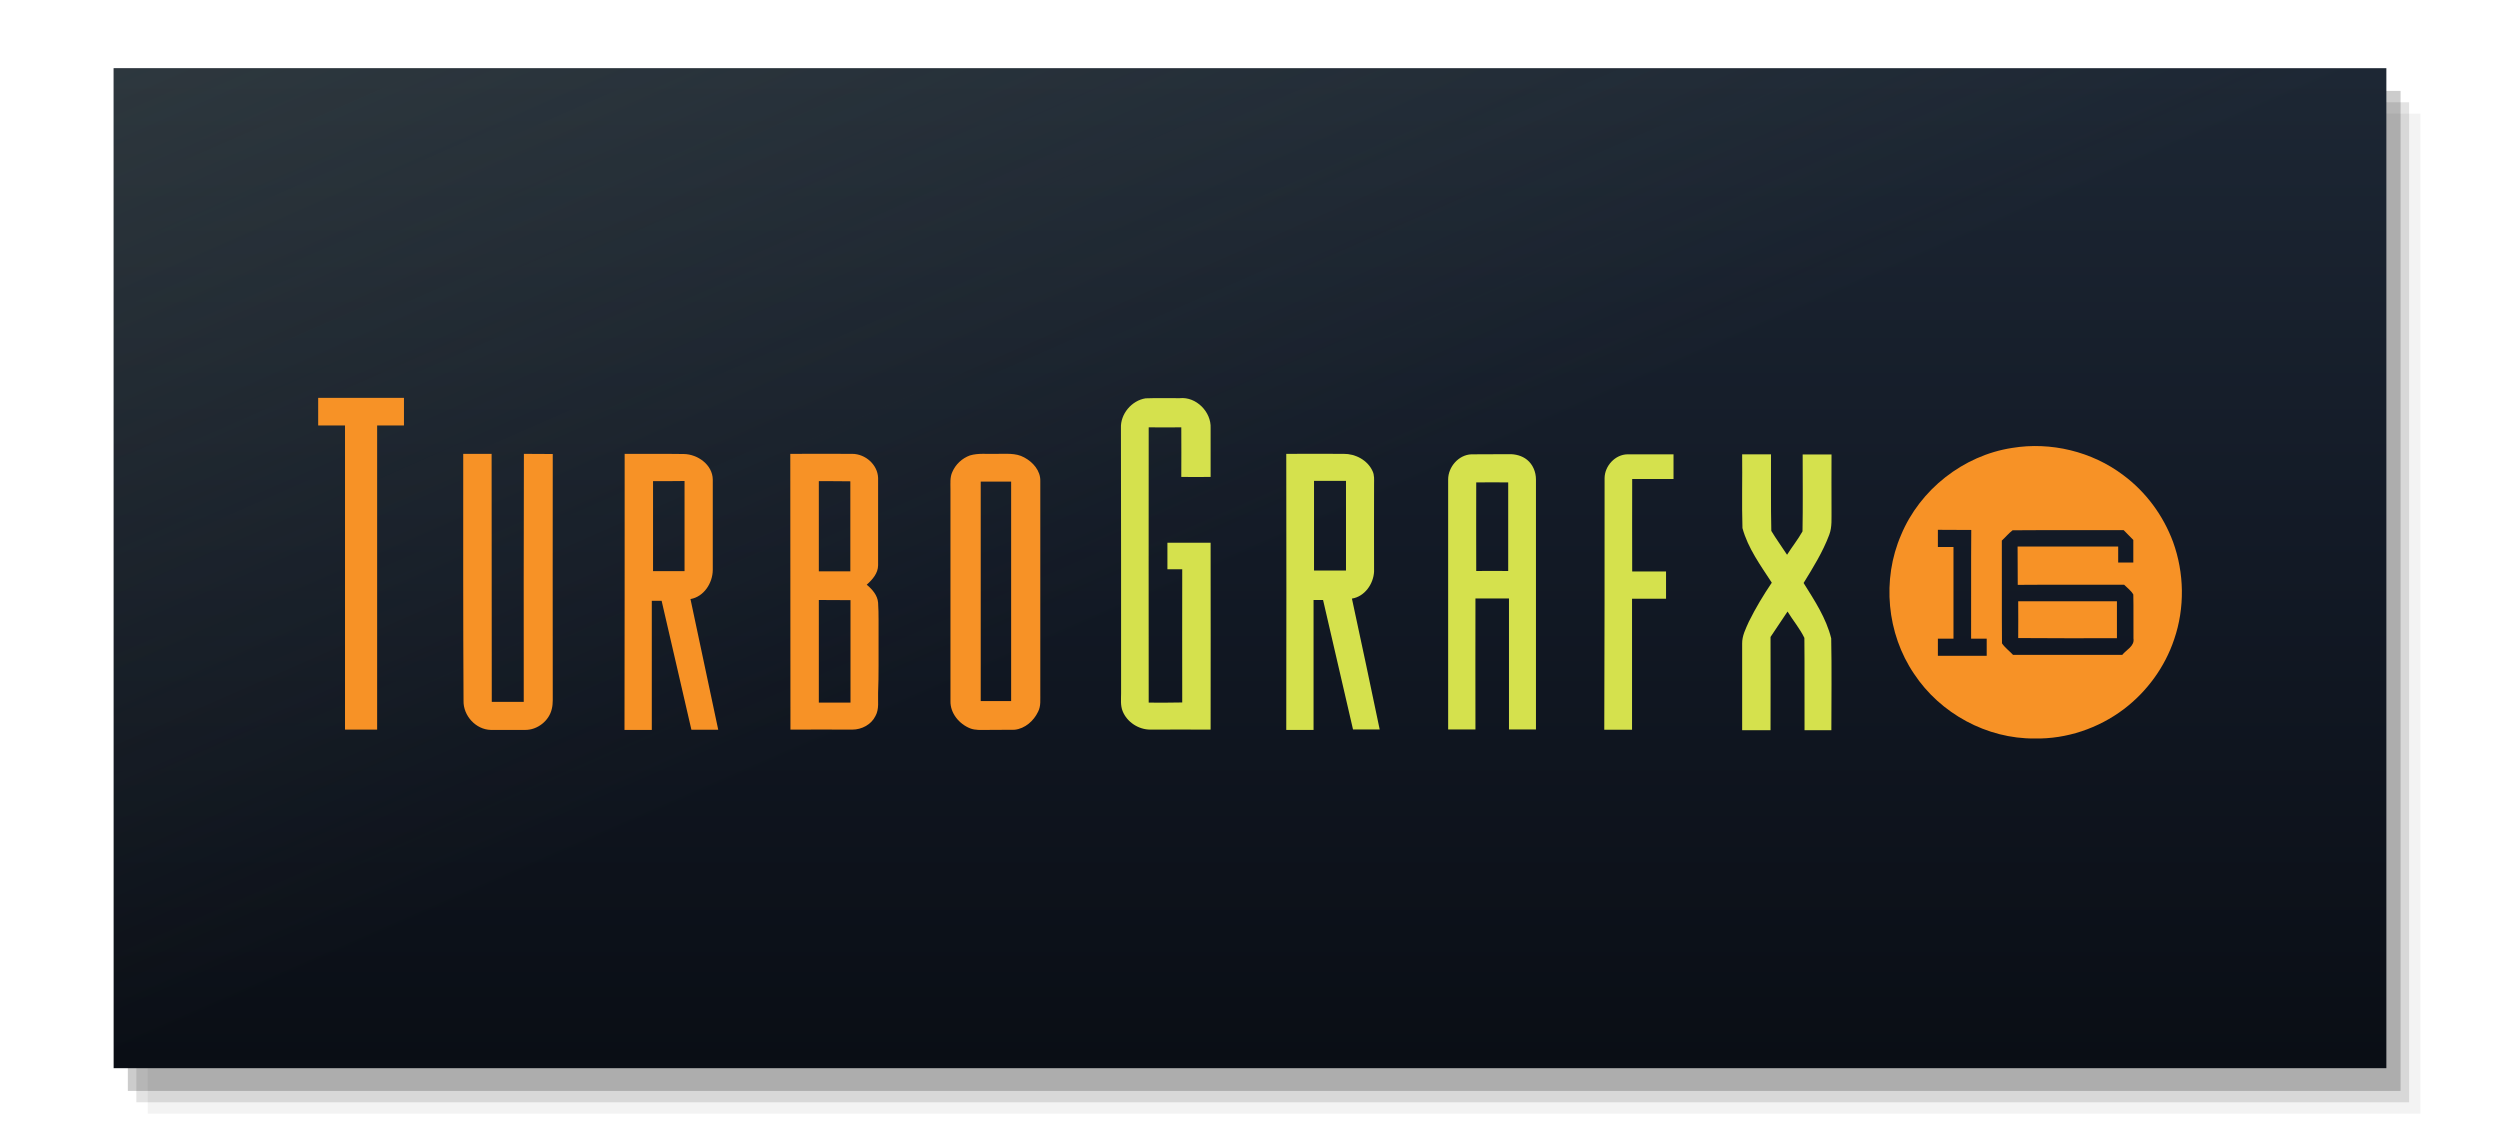
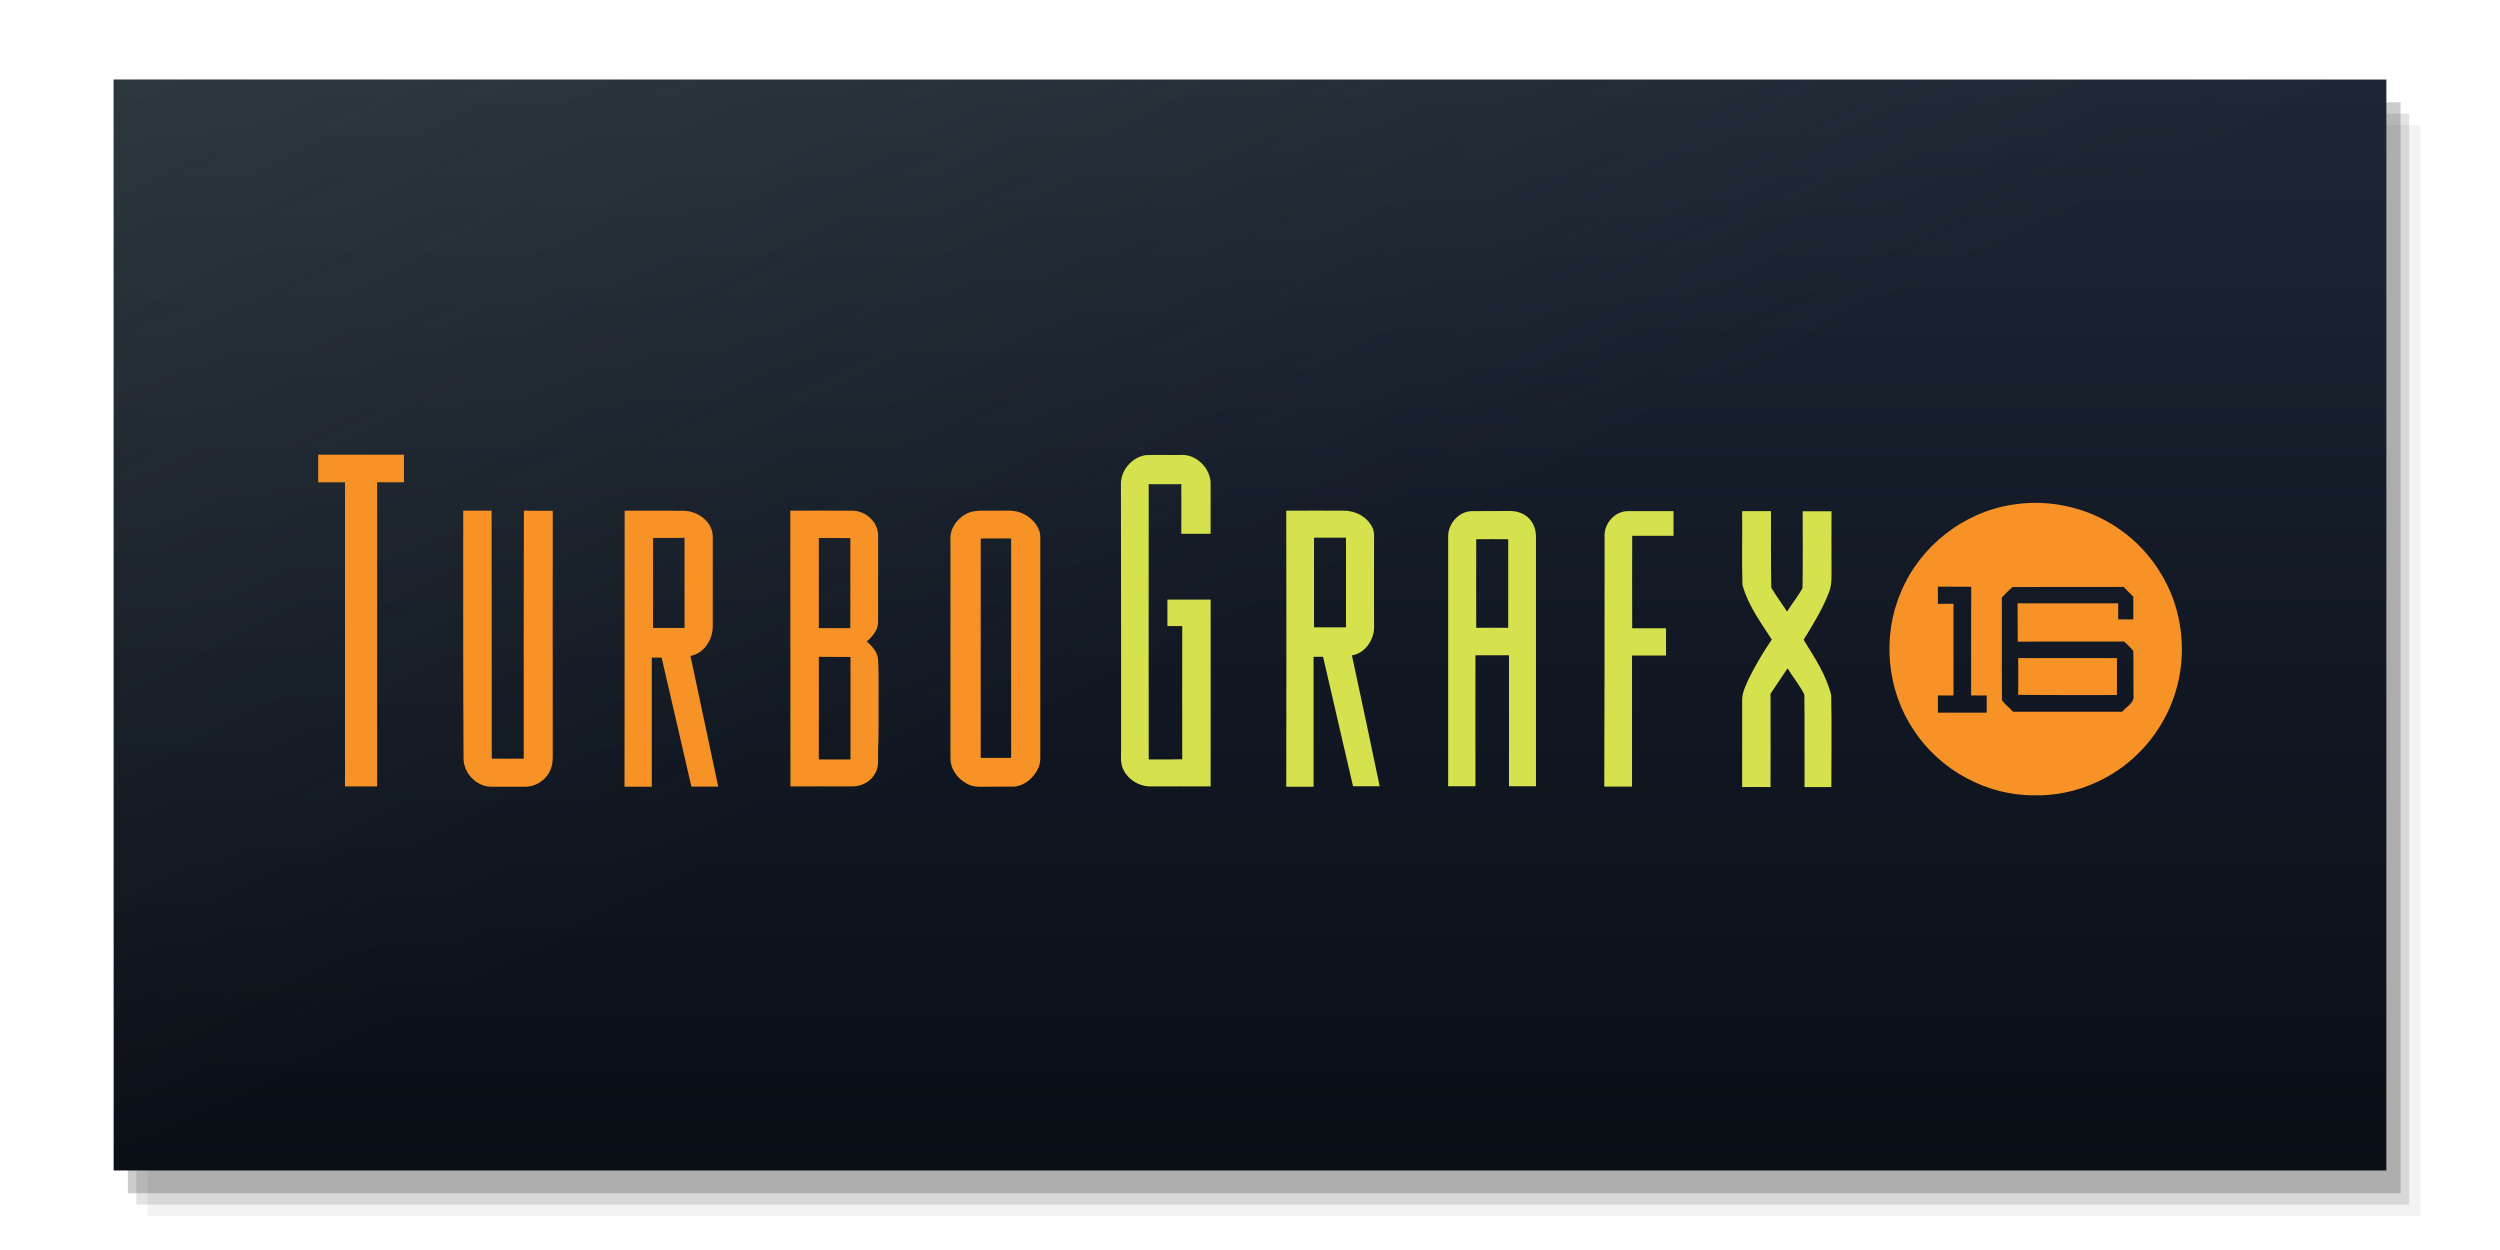
- <svg xmlns="http://www.w3.org/2000/svg" viewBox="0 0 440 200" preserveAspectRatio="xMidYMid meet">
+ <svg xmlns="http://www.w3.org/2000/svg" viewBox="0 0 440 220" preserveAspectRatio="xMidYMid meet">
  <defs>
    <linearGradient id="capBase" x1="0" y1="0" x2="0" y2="1">
      <stop offset="0" stop-color="#1d2734" />
      <stop offset="0.5" stop-color="#121925" />
      <stop offset="1" stop-color="#0a0e15" />
    </linearGradient>
    <linearGradient id="capBloom" x1="0" y1="0" x2="1" y2="1">
      <stop offset="0" stop-color="#5B6559" stop-opacity="0.26" />
      <stop offset="0.5" stop-color="#5B6559" stop-opacity="0" />
    </linearGradient>
  </defs>
-   <rect x="26.0" y="20.0" width="400" height="176" fill="#000000" fill-opacity="0.05" />
-   <rect x="24.0" y="18.0" width="400" height="176" fill="#000000" fill-opacity="0.11" />
-   <rect x="22.5" y="16.0" width="400" height="176" fill="#000000" fill-opacity="0.2" />
-   <rect x="20" y="12" width="400" height="176" fill="url(#capBase)" />
-   <rect x="20" y="12" width="400" height="176" fill="url(#capBloom)" />
-   <g transform="translate(-46.526 -8.922) scale(0.2745)">
+   <rect x="26.0" y="22.0" width="400" height="192" fill="#000000" fill-opacity="0.05" />
+   <rect x="24.0" y="20.0" width="400" height="192" fill="#000000" fill-opacity="0.11" />
+   <rect x="22.5" y="18.0" width="400" height="192" fill="#000000" fill-opacity="0.2" />
+   <rect x="20" y="14" width="400" height="192" fill="url(#capBase)" />
+   <rect x="20" y="14" width="400" height="192" fill="url(#capBloom)" />
+   <g transform="translate(-46.526 1.078) scale(0.2745)">
    <g>
      <g>
        <g>
          <path fill="#F79226" d="M1459.6,319.7c24.8-4.1,51.2,2.3,71.2,17.4c14.6,10.8,25.7,25.9,32,42.9c7.2,19.9,7.6,42.3,0.7,62.4     c-5.9,17.7-17.4,33.5-32.3,44.8c-16.3,12.3-36.7,19.2-57.1,18.8c-30.6,0.3-60.6-16-77.4-41.5c-17.5-25.8-20.7-60.4-8.3-89     C1400.5,346.4,1428.3,324.5,1459.6,319.7z M1412,372.2c0,3.7,0,7.4,0,11c3.3,0,6.7,0,10,0c0,19.6,0,39.2,0,58.8     c-3.3,0-6.7,0-10,0c0,3.7,0,7.3,0,11c10.4,0,20.8,0,31.3,0c0-3.7,0-7.3,0-11c-3.3,0-6.7,0-10,0c0.1-23.2-0.1-46.4,0.1-69.7     C1426.2,372.2,1419.1,372.3,1412,372.2z M1453,379.1c0.1,22-0.1,44,0.1,65.9c1.9,2.8,4.8,4.9,7.1,7.4c23.3,0,46.6,0,70,0     c2.6-3.3,8-5.6,7.2-10.5c-0.1-9.4,0.1-18.8-0.1-28.2c-1.4-2.5-3.9-4.3-5.9-6.3c-22.7,0.1-45.5-0.1-68.2,0.1     c-0.1-8.2,0-16.4-0.1-24.6c21.5,0,43,0,64.5,0c0,3.4,0,6.8,0,10.3c3.2,0,6.5,0,9.7,0c0-4.8,0-9.7,0-14.5c-2-2.1-4.1-4.2-6.2-6.3     c-23.8,0.1-47.5-0.1-71.2,0.1C1457.3,374.5,1455.3,377,1453,379.1z" />
        </g>
        <path fill="#F79226" d="M466.5,323.5c6.1,0,12.1,0,18.2,0c0.1,53,0,106,0.1,159c6.8,0,13.7,0,20.5,0c0-53-0.1-106,0.1-159    c6.2,0.1,12.3,0,18.5,0.1c-0.1,50.8,0,101.6,0,152.4c-0.1,3.7,0.3,7.4-0.6,11c-1.7,7.7-9.3,13.6-17.1,13.5c-7.3,0-14.7,0-22,0    c-9.6-0.2-17.7-9.1-17.5-18.6C466.4,429.1,466.5,376.3,466.5,323.5z" />
        <g>
          <path fill="#F79226" d="M570,323.5c12.6,0.1,25.3-0.1,37.9,0.1c8.9,0.1,18.5,6.9,18.6,16.4c0,19.3,0,38.7,0,58     c-0.1,8.4-5.7,17.1-14.3,18.6c6,27.9,11.8,55.9,17.8,83.8c-5.7,0-11.4,0-17.2,0c-6.3-27.6-12.8-55.2-19.1-82.7     c-2.1,0-4.2,0-6.3,0c0,27.6,0,55.2,0,82.8c-5.8,0-11.7,0-17.5,0C570,441.5,570,382.5,570,323.5z M588.2,341c0,19.3,0,38.5,0,57.7     c6.7,0,13.5,0,20.2,0c0-19.3,0-38.5,0-57.8C601.7,341,595,341,588.2,341z" />
        </g>
        <g>
          <path fill="#F79226" d="M676.2,323.5c13.2,0,26.5-0.1,39.7,0c8.4,0,16.3,6.9,16.6,15.4c0,18.7,0,37.4,0,56     c0,5.2-3.7,9.3-7.3,12.5c3.5,2.9,6.9,6.7,7.3,11.5c0.5,7.6,0.2,15.3,0.3,22.9c-0.1,11.6,0.2,23.3-0.3,35     c-0.2,5,0.8,10.3-1.7,14.8c-2.7,5.5-8.8,8.7-14.8,8.7c-13.2,0-26.5-0.1-39.7,0C676.2,441.5,676.3,382.5,676.2,323.5z M694.5,341     c0,19.3,0,38.5,0,57.8c6.8,0,13.5,0,20.2,0c0-19.3,0-38.5,0-57.7C708,341,701.3,341,694.5,341z M694.5,417.2     c0,21.9,0,43.8,0,65.8c6.8,0,13.5,0,20.3,0c0-21.9,0-43.8,0-65.7C708,417.2,701.3,417.3,694.5,417.2z" />
        </g>
        <g>
          <path fill="#F79226" d="M791.4,324.5c5.4-1.6,11-0.8,16.6-1c6.1,0.1,12.7-0.8,18.2,2.3c5.5,2.9,10.5,8.5,10.3,15.1     c0,45.4,0,90.7,0,136.1c-0.1,4,0.5,8.1-1.4,11.8c-2.8,5.9-8.4,10.9-15.1,11.6c-6,0.1-12,0-18,0.1c-3.5,0-7.2,0.3-10.5-1     c-7-2.8-12.8-9.7-12.6-17.5c0-45.3,0-90.6,0-136c0-3.6-0.4-7.5,1.2-10.9C782.2,330.2,786.4,326.3,791.4,324.5z M798.3,341.3     c0,46.9,0,93.8,0,140.7c6.5,0,13,0,19.5,0c0-46.9,0-93.8,0-140.7C811.3,341.3,804.8,341.3,798.3,341.3z" />
        </g>
        <path fill="#F79226" d="M1463.5,418c21.1,0,42.2,0,63.3,0c0,7.9,0,15.8,0,23.7c-21.1,0-42.2,0.1-63.3-0.1    C1463.6,433.8,1463.5,425.9,1463.5,418z" />
        <polygon fill="#F79226" points="390.7,305.3 373.5,305.3 373.5,287.6 428.5,287.6 428.5,305.3 411.3,305.3 411.3,500.3     390.7,500.3   " />
      </g>
      <g>
        <path fill="#D5E14D" d="M888.2,307c-0.4-9.1,6.9-17.7,15.8-19.1c7.3-0.3,14.6,0,21.9-0.1c10.5-1.1,20.3,8.8,19.8,19.2    c0,10.4,0,20.9,0,31.3c-6.3,0.1-12.5,0-18.8,0c0-10.6,0.1-21.2,0-31.8c-7,0.1-13.9,0-20.9,0c-0.1,58.8,0,117.7,0,176.5    c7.2,0,14.4,0.1,21.5-0.1c-0.1-28.5,0-57,0-85.4c-3.2,0-6.3,0-9.5,0c0-5.7,0-11.3,0-17c9.2,0,18.5,0,27.7,0    c0,39.9,0.1,79.9,0,119.8c-12.9-0.1-25.8,0-38.7,0c-7.5,0-14.9-4.8-17.7-11.8c-1.5-3.7-1-7.7-1-11.5    C888.3,420.3,888.3,363.6,888.2,307z" />
        <g>
          <path fill="#D5E14D" d="M994.2,323.5c12.3,0,24.5-0.1,36.8,0c7.5-0.1,15.3,4,18.5,11c1.3,2.6,1,5.6,1,8.5c-0.1,18.7,0,37.3,0,56     c-0.4,7.9-6,16-14.2,17.3c6.1,27.9,11.9,55.9,17.8,83.9c-5.7,0-11.4,0-17.1,0c-6.4-27.7-12.8-55.4-19.2-83c-2,0-4.1,0-6.1,0     c0,27.8,0,55.5,0,83.3c-5.8,0-11.7,0-17.5,0C994.3,441.5,994.3,382.5,994.2,323.5z M1012,340.8c0,19.2,0,38.3,0,57.5     c6.8,0,13.7,0,20.5,0c0-19.2,0-38.3,0-57.5C1025.7,340.8,1018.8,340.8,1012,340.8z" />
        </g>
        <g>
          <path fill="#D5E14D" d="M1098,339.9c0-8,6.7-15.8,14.9-16.1c8-0.1,16.1,0,24.1-0.1c4.1-0.1,8.4,1,11.6,3.6     c3.7,3,5.7,7.8,5.7,12.6c0,53.4,0,106.9,0,160.3c-5.8,0-11.5,0-17.3,0c0-28,0-56,0-84c-7.2,0-14.3,0-21.5,0c-0.1,28,0,56,0,84     c-5.8,0-11.7,0-17.5,0C1098,446.8,1098,393.4,1098,339.9z M1116,341.8c0,18.9-0.1,37.9,0,56.8c6.8-0.1,13.6,0,20.5,0     c0-18.9,0-37.8,0-56.8C1129.7,341.8,1122.8,341.7,1116,341.8z" />
        </g>
        <path fill="#D5E14D" d="M1198.3,339c0.1-7.8,6.8-15.1,14.7-15.2c9.8,0,19.7,0,29.5,0c0,5.3,0,10.5,0,15.8c-8.8,0-17.6,0-26.5,0    c-0.1,19.8,0,39.5,0,59.3c7.2,0,14.5,0,21.7,0c0,5.8,0,11.7,0,17.5c-7.3,0-14.5,0-21.8,0c0,28,0,56,0,84c-5.9,0-11.8,0-17.8,0    C1198.3,446.5,1198.3,392.7,1198.3,339z" />
        <path fill="#D5E14D" d="M1286.5,323.8c6.2,0,12.3,0,18.5,0c0.1,16.4-0.2,32.7,0.2,49.1c3.1,5.2,6.8,10.2,10.1,15.3    c3.2-5.1,7-9.8,9.9-15c0.3-16.4,0.1-32.9,0.1-49.3c6.2,0,12.4,0,18.5,0c-0.1,11.8,0,23.5,0,35.3c-0.1,5.5,0.5,11.1-1.5,16.3    c-4.1,10.9-10.3,20.9-16.4,30.8c7,11.2,14.5,22.5,17.7,35.5c0.4,19.6,0.1,39.3,0.1,58.9c-5.7,0-11.5,0-17.2,0    c-0.1-19.7,0.1-39.4-0.1-59.2c-2.9-6-7.3-11.2-10.8-16.9c-3.6,5.5-7.3,10.8-10.9,16.3c0,19.9,0.1,39.8,0,59.8    c-6.1-0.1-12.1,0-18.2,0c0-18.5,0-37,0-55.5c-0.1-5,2.3-9.6,4.3-14.1c4.3-8.7,9.3-17,14.7-25c-7.2-11.1-15.3-22.1-18.8-35    C1286.2,355.2,1286.7,339.5,1286.5,323.8z" />
      </g>
    </g>
  </g>
</svg>
